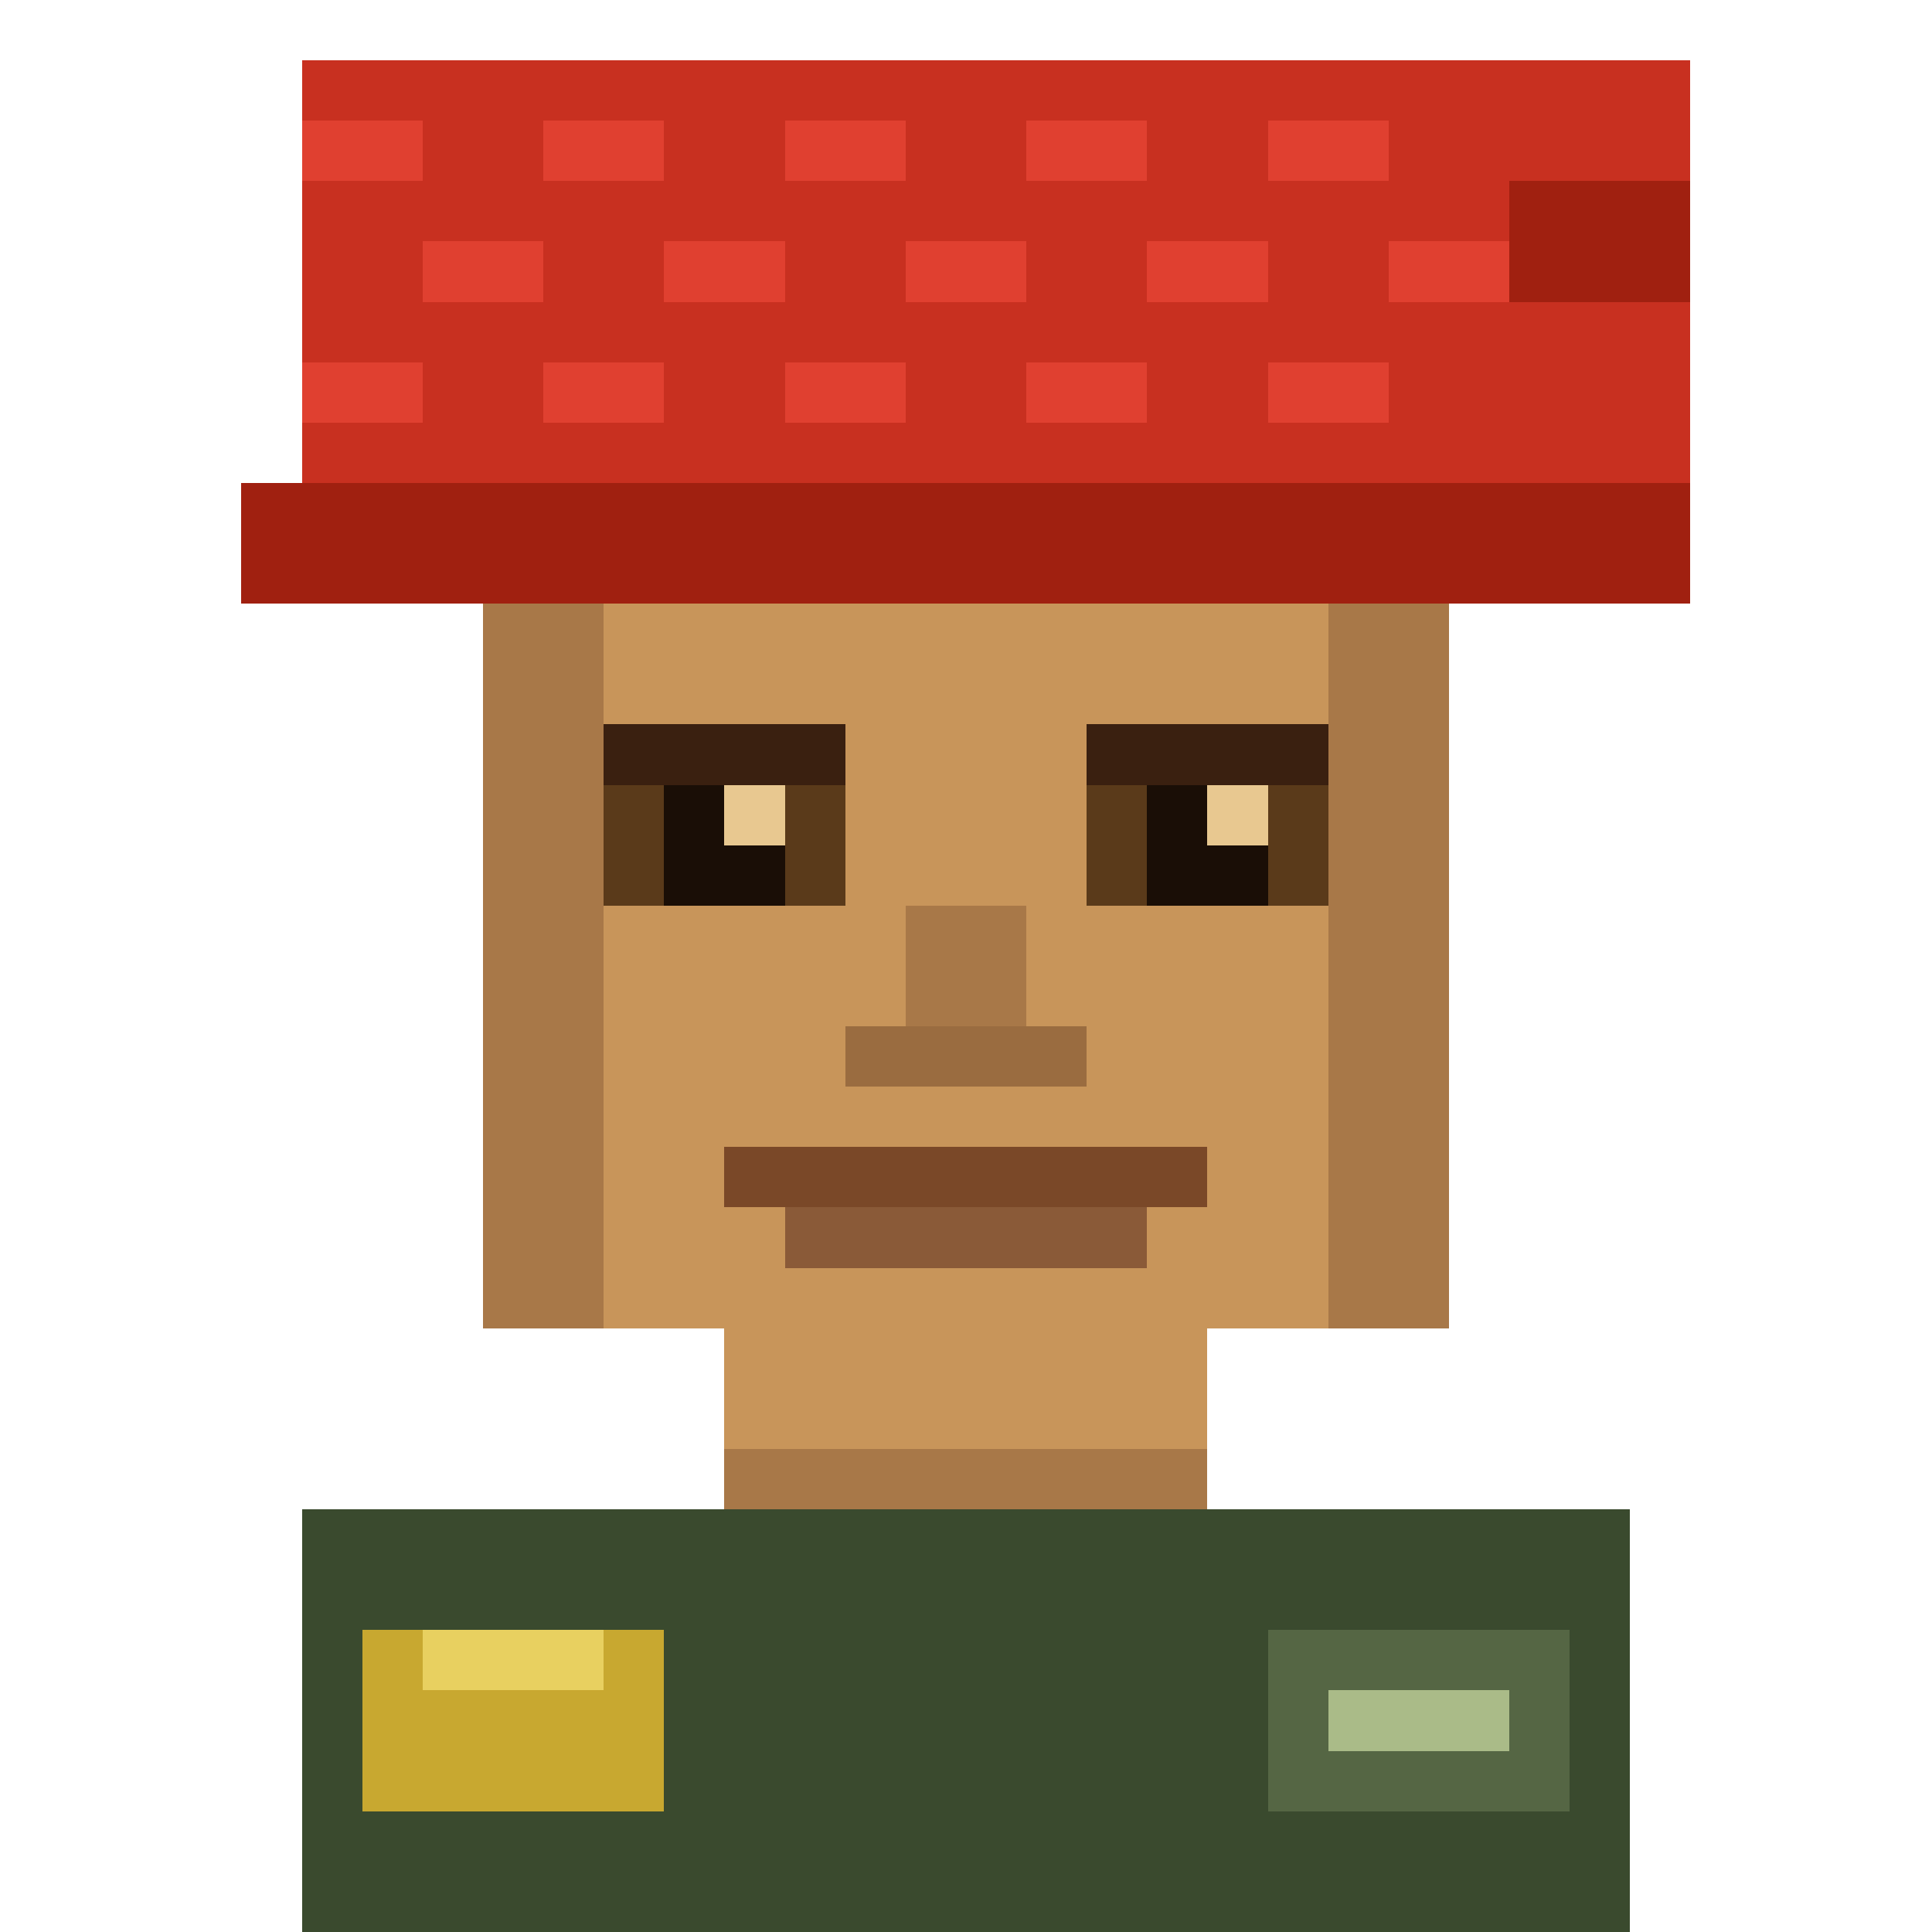
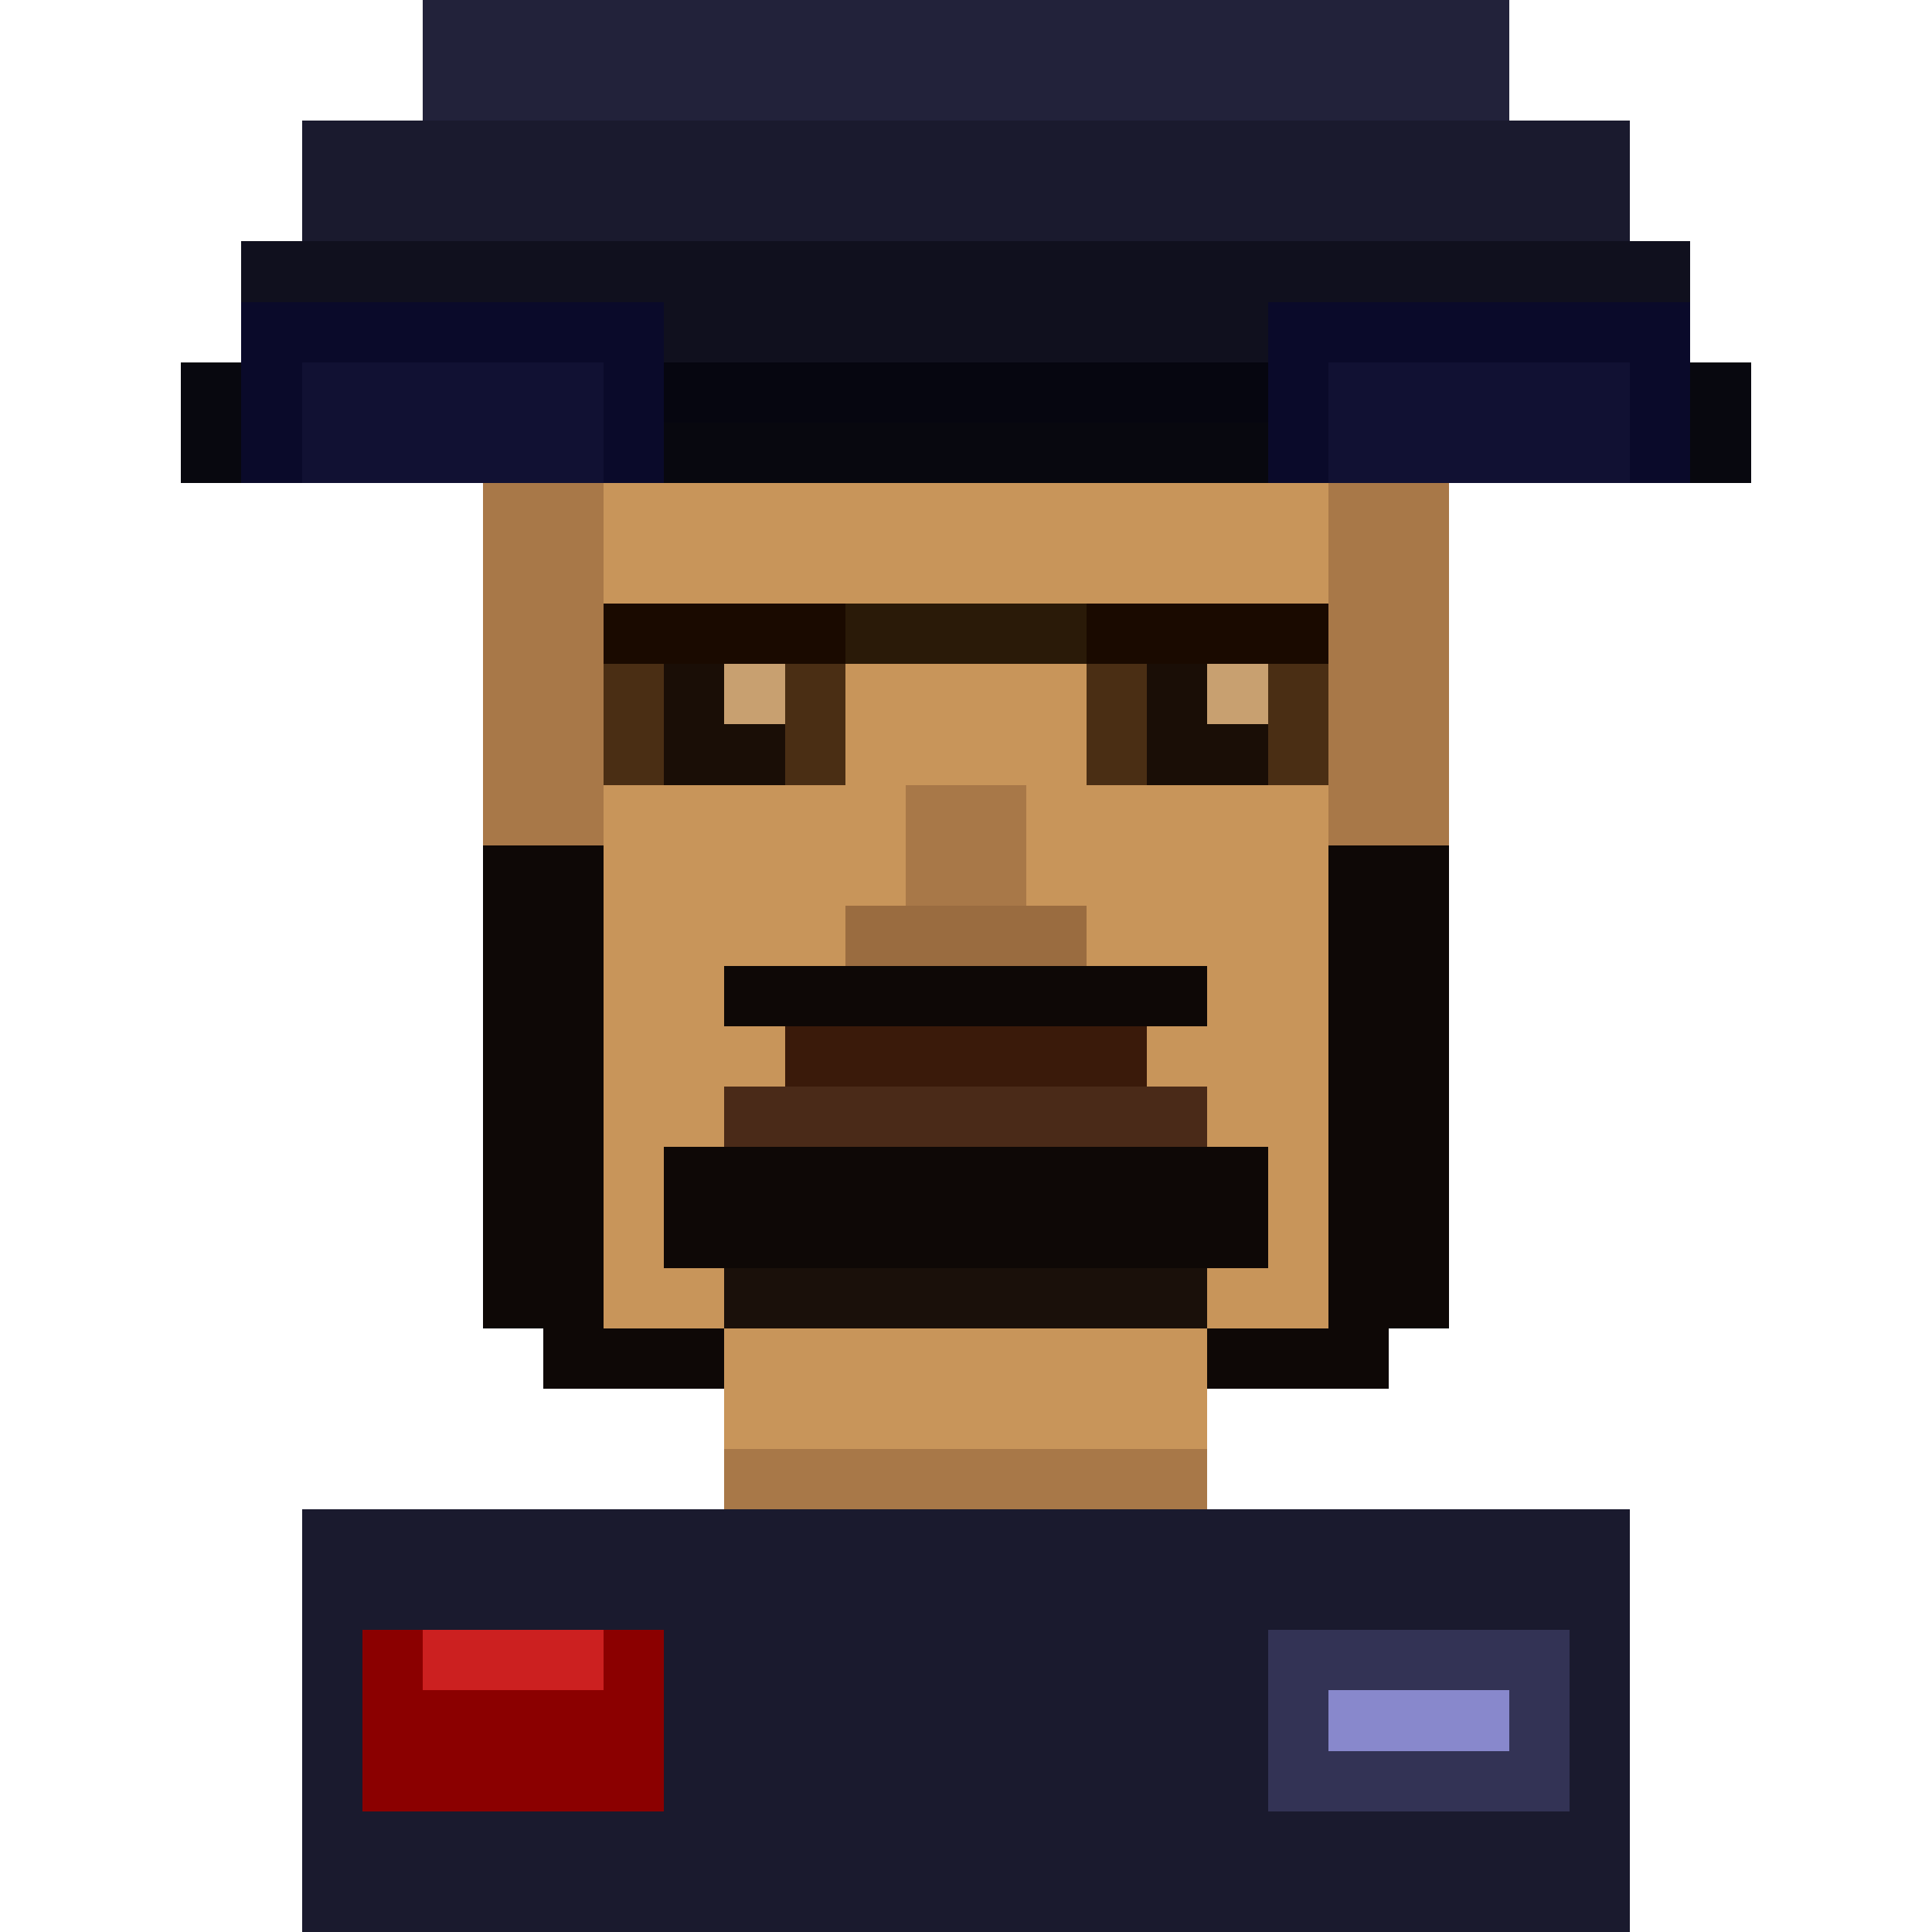
<svg xmlns="http://www.w3.org/2000/svg" viewBox="0 0 32 32" shape-rendering="crispEdges" width="128" height="128">
-   <rect x="5" y="1" width="22" height="9" fill="#c83020" />
-   <rect x="5" y="2" width="2" height="1" fill="#e04030" />
-   <rect x="9" y="2" width="2" height="1" fill="#e04030" />
-   <rect x="13" y="2" width="2" height="1" fill="#e04030" />
-   <rect x="17" y="2" width="2" height="1" fill="#e04030" />
-   <rect x="21" y="2" width="2" height="1" fill="#e04030" />
-   <rect x="7" y="4" width="2" height="1" fill="#e04030" />
-   <rect x="11" y="4" width="2" height="1" fill="#e04030" />
-   <rect x="15" y="4" width="2" height="1" fill="#e04030" />
-   <rect x="19" y="4" width="2" height="1" fill="#e04030" />
-   <rect x="23" y="4" width="2" height="1" fill="#e04030" />
-   <rect x="5" y="6" width="2" height="1" fill="#e04030" />
-   <rect x="9" y="6" width="2" height="1" fill="#e04030" />
-   <rect x="13" y="6" width="2" height="1" fill="#e04030" />
-   <rect x="17" y="6" width="2" height="1" fill="#e04030" />
-   <rect x="21" y="6" width="2" height="1" fill="#e04030" />
-   <rect x="4" y="8" width="24" height="2" fill="#a02010" />
-   <rect x="24" y="1" width="4" height="3" fill="#c83020" />
-   <rect x="25" y="3" width="3" height="2" fill="#a02010" />
-   <rect x="26" y="5" width="2" height="3" fill="#c83020" />
-   <rect x="8" y="10" width="16" height="12" fill="#c8955a" />
-   <rect x="8" y="10" width="2" height="12" fill="#a87848" />
-   <rect x="22" y="10" width="2" height="12" fill="#a87848" />
-   <rect x="10" y="13" width="4" height="2" fill="#5a3a1a" />
-   <rect x="18" y="13" width="4" height="2" fill="#5a3a1a" />
-   <rect x="11" y="13" width="2" height="2" fill="#1a0e06" />
-   <rect x="19" y="13" width="2" height="2" fill="#1a0e06" />
-   <rect x="12" y="13" width="1" height="1" fill="#e8c890" />
-   <rect x="20" y="13" width="1" height="1" fill="#e8c890" />
-   <rect x="10" y="12" width="4" height="1" fill="#3a2010" />
-   <rect x="18" y="12" width="4" height="1" fill="#3a2010" />
-   <rect x="15" y="15" width="2" height="3" fill="#a87848" />
-   <rect x="14" y="17" width="4" height="1" fill="#9a6c40" />
-   <rect x="12" y="19" width="8" height="1" fill="#7a4828" />
-   <rect x="13" y="20" width="6" height="1" fill="#8a5a38" />
+   <rect x="7" y="0" width="18" height="2" fill="#22223a" />
+   <rect x="5" y="2" width="22" height="3" fill="#1a1a2e" />
+   <rect x="4" y="4" width="24" height="2" fill="#10101e" />
+   <rect x="3" y="6" width="26" height="2" fill="#08080f" />
+   <rect x="8" y="8" width="16" height="14" fill="#c8955a" />
+   <rect x="8" y="8" width="2" height="14" fill="#a87848" />
+   <rect x="22" y="8" width="2" height="14" fill="#a87848" />
+   <rect x="8" y="14" width="2" height="4" fill="#9a6c40" />
+   <rect x="22" y="14" width="2" height="4" fill="#9a6c40" />
+   <rect x="10" y="11" width="4" height="2" fill="#4a2e14" />
+   <rect x="18" y="11" width="4" height="2" fill="#4a2e14" />
+   <rect x="11" y="11" width="2" height="2" fill="#1a0e06" />
+   <rect x="19" y="11" width="2" height="2" fill="#1a0e06" />
+   <rect x="12" y="11" width="1" height="1" fill="#c8a070" />
+   <rect x="20" y="11" width="1" height="1" fill="#c8a070" />
+   <rect x="10" y="10" width="4" height="1" fill="#1a0a00" />
+   <rect x="18" y="10" width="4" height="1" fill="#1a0a00" />
+   <rect x="14" y="10" width="4" height="1" fill="#2a1a08" />
+   <rect x="15" y="13" width="2" height="3" fill="#a87848" />
+   <rect x="14" y="15" width="4" height="1" fill="#9a6c40" />
+   <rect x="13" y="17" width="6" height="1" fill="#3a1a0a" />
+   <rect x="12" y="18" width="8" height="1" fill="#4a2a18" />
+   <rect x="8" y="14" width="2" height="8" fill="#0e0806" />
+   <rect x="22" y="14" width="2" height="8" fill="#0e0806" />
+   <rect x="12" y="16" width="8" height="1" fill="#0e0806" />
+   <rect x="11" y="19" width="10" height="2" fill="#0e0806" />
+   <rect x="12" y="21" width="8" height="1" fill="#1a100a" />
+   <rect x="9" y="22" width="14" height="1" fill="#0e0806" />
+   <rect x="10" y="14" width="2" height="5" fill="#c8955a" />
+   <rect x="20" y="14" width="2" height="5" fill="#c8955a" />
  <rect x="12" y="22" width="8" height="3" fill="#c8955a" />
  <rect x="12" y="24" width="8" height="1" fill="#a87848" />
-   <rect x="5" y="25" width="22" height="7" fill="#3a4a2e" />
-   <rect x="6" y="27" width="5" height="3" fill="#c8a830" />
-   <rect x="7" y="27" width="3" height="1" fill="#e8d060" />
-   <rect x="21" y="27" width="5" height="3" fill="#556644" />
-   <rect x="22" y="28" width="3" height="1" fill="#aabb88" />
+   <rect x="5" y="25" width="22" height="7" fill="#1a1a2e" />
+   <rect x="6" y="27" width="5" height="3" fill="#8b0000" />
+   <rect x="7" y="27" width="3" height="1" fill="#cc2020" />
+   <rect x="21" y="27" width="5" height="3" fill="#333355" />
+   <rect x="22" y="28" width="3" height="1" fill="#8888cc" />
+   <rect x="4" y="5" width="7" height="3" fill="#0a0a2a" />
+   <rect x="5" y="6" width="5" height="2" fill="#111133" />
+   <rect x="21" y="5" width="7" height="3" fill="#0a0a2a" />
+   <rect x="22" y="6" width="5" height="2" fill="#111133" />
+   <rect x="11" y="6" width="10" height="1" fill="#060610" />
</svg>
